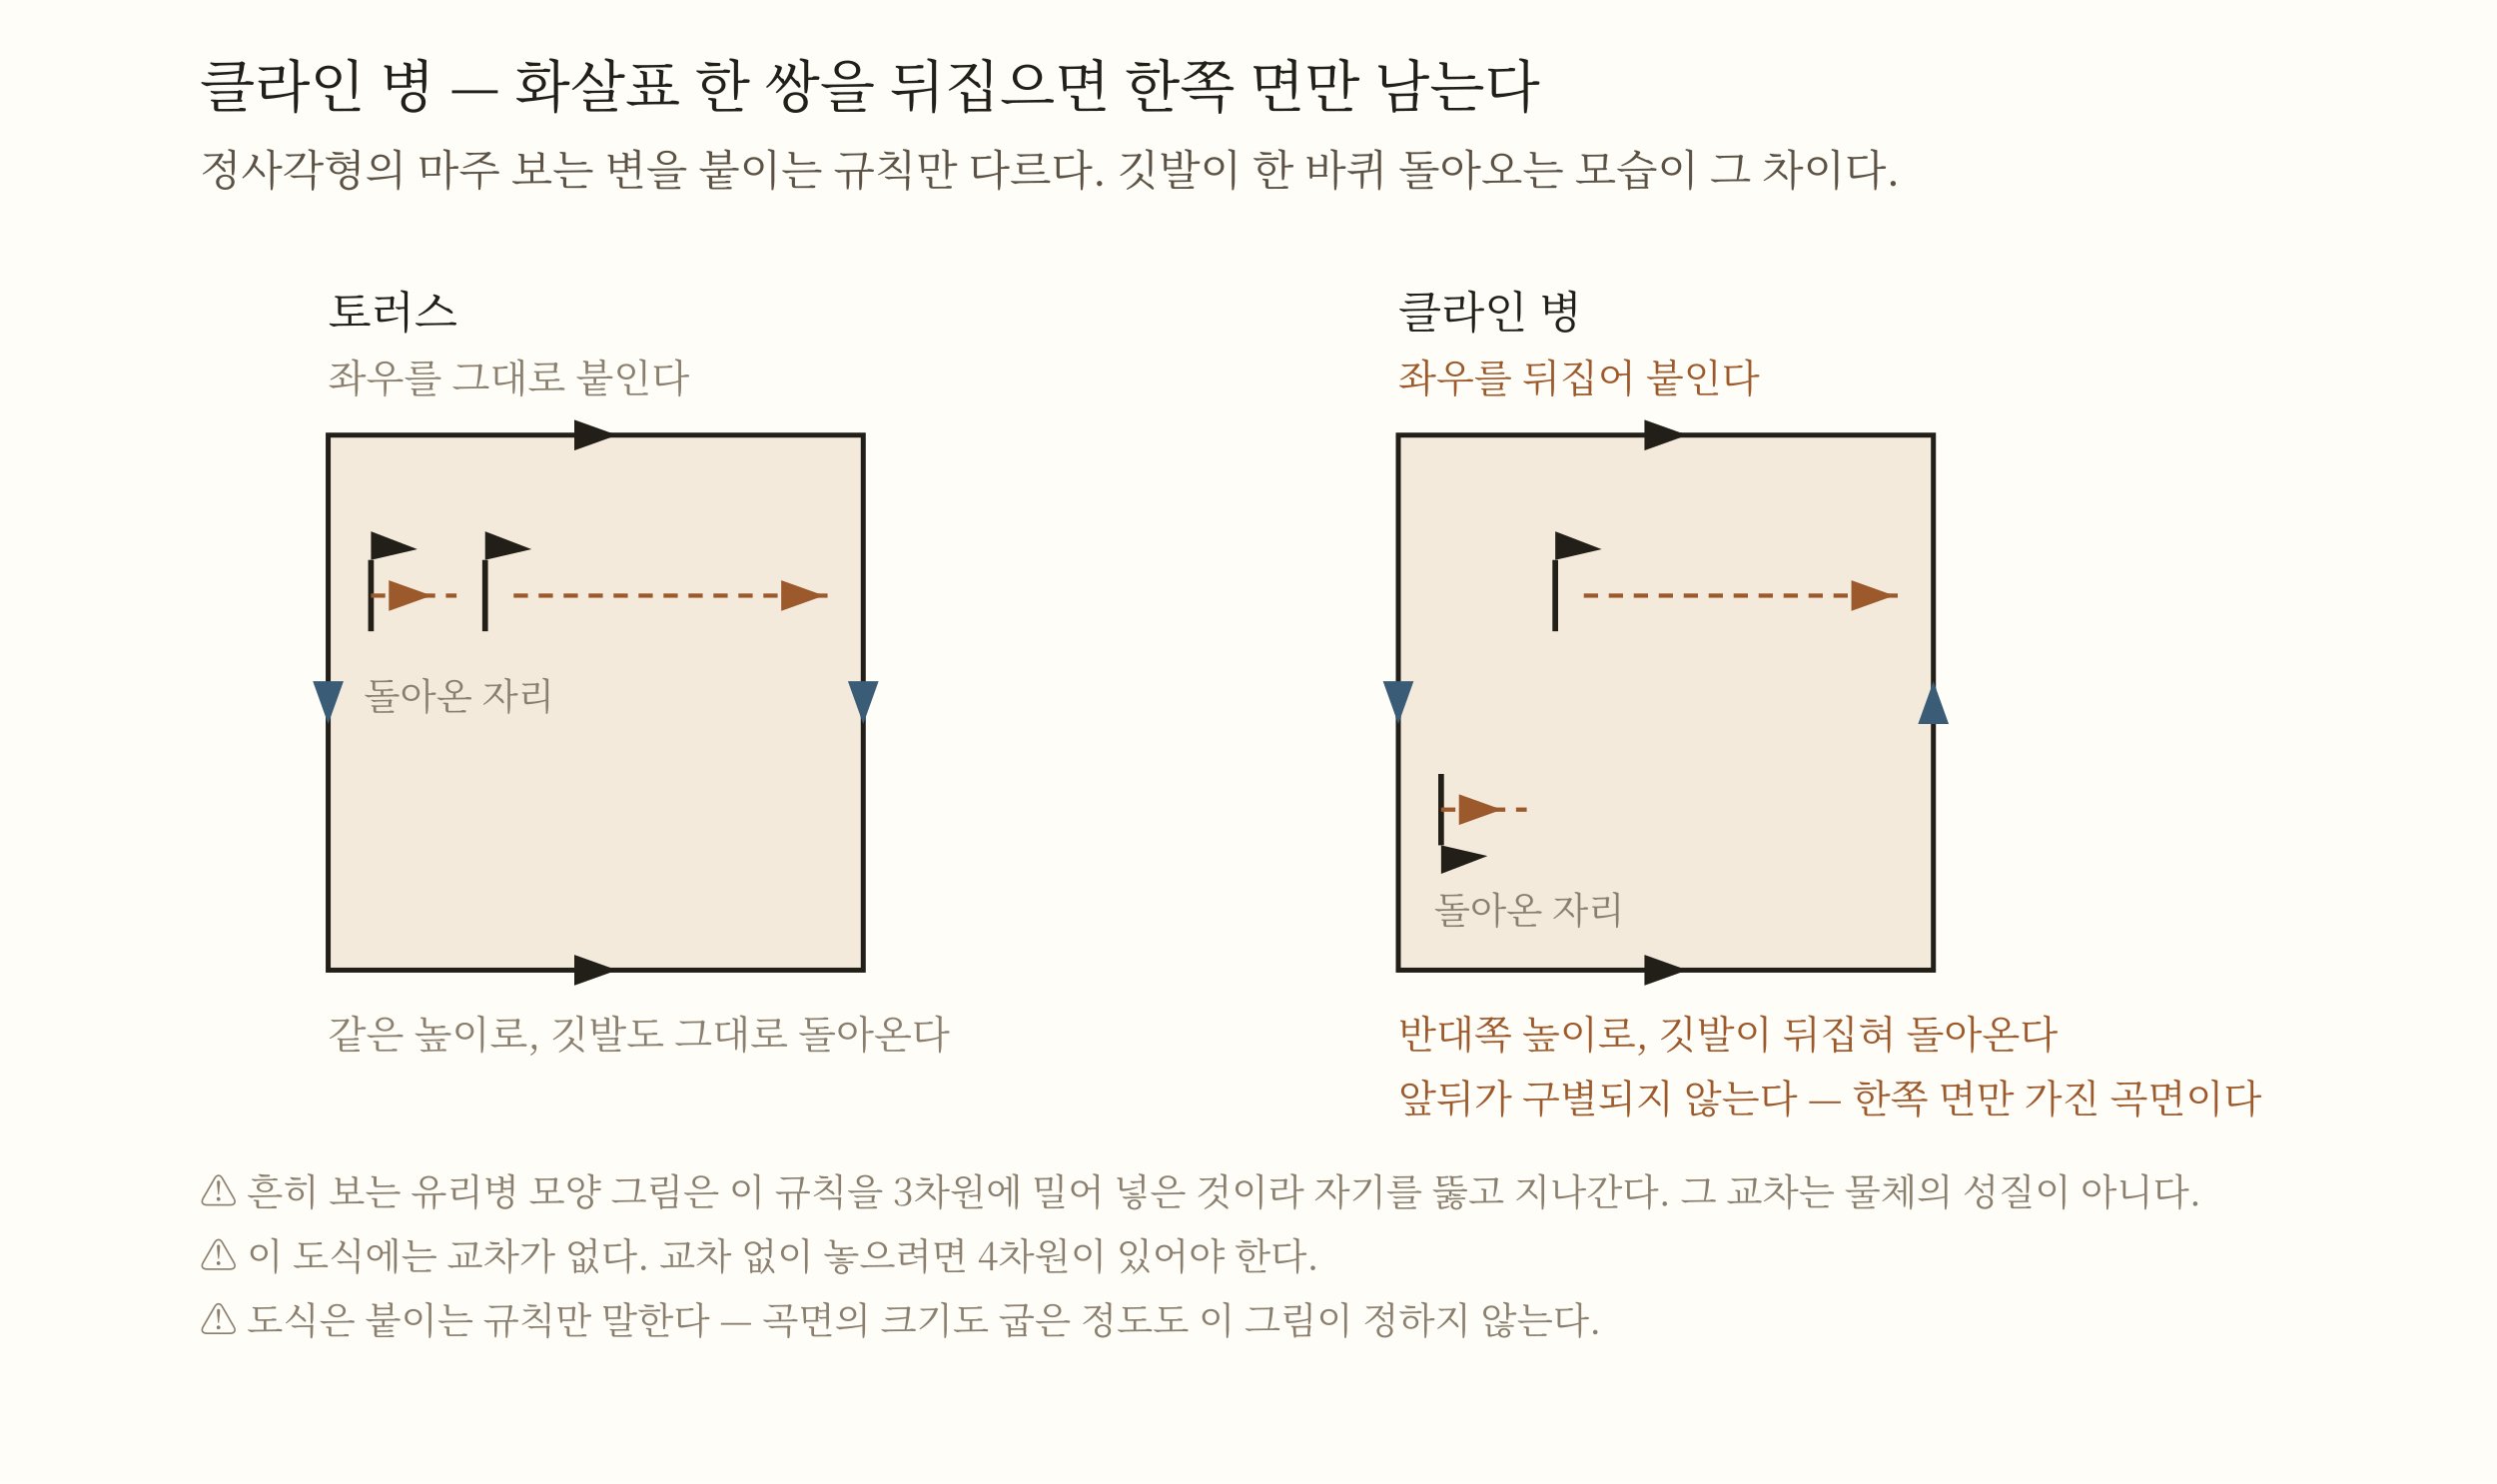
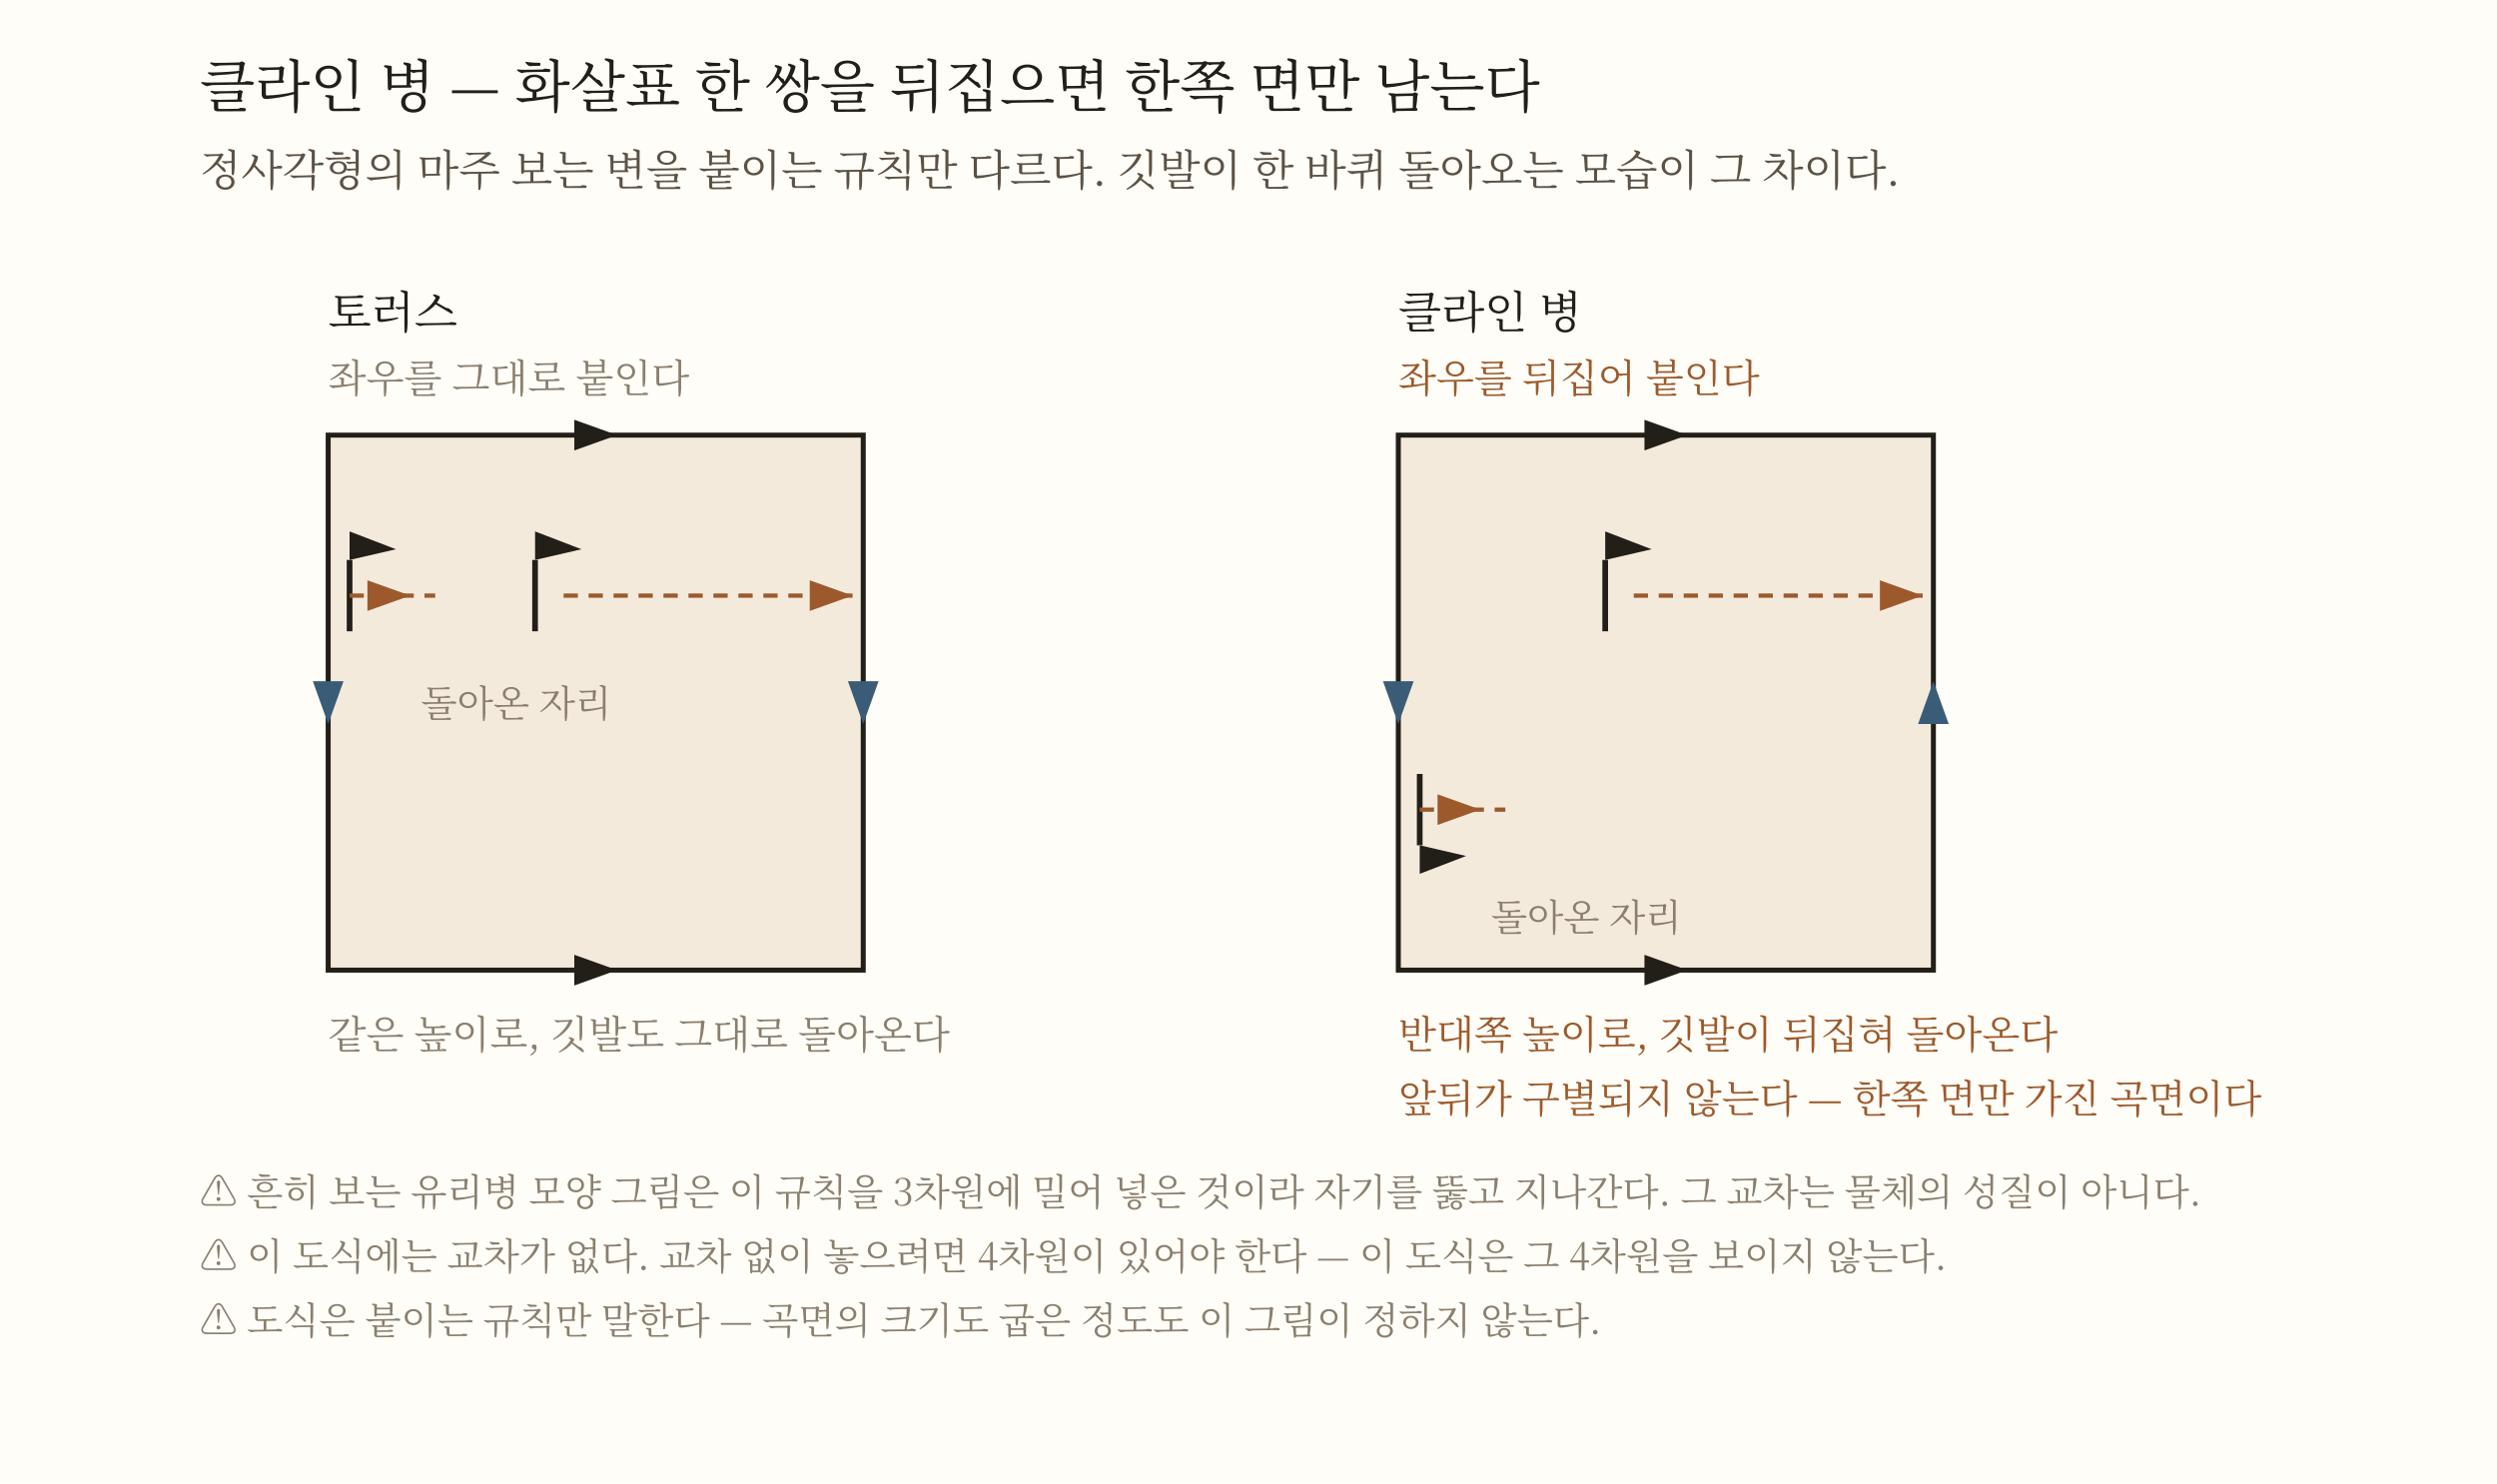
- <svg xmlns="http://www.w3.org/2000/svg" viewBox="0 0 700 416" role="img" aria-label="그림 위쪽에 「클라인 병 — 화살표 한 쌍을 뒤집으면 한쪽 면만 남는다」라는 표제가 있고 그 아래에 정사각형의 마주 보는 변을 붙이는 규칙만 다르며 깃발이 한 바퀴 돌아오는 모습이 그 차이라고 적혀 있다. 아래에 같은 크기의 정사각형 둘이 나란히 있다. 왼쪽 것의 제목은 토러스이고 좌우를 그대로 붙인다고 적혀 있으며, 위 변과 아래 변의 화살촉은 둘 다 오른쪽을 향하고 왼쪽 변과 오른쪽 변의 화살촉은 둘 다 아래를 향한다. 사각형 위쪽에 깃대가 하나 서 있고 깃발이 위에 달려 있으며, 거기서 오른쪽 변까지 파선 화살표가 그어져 있다. 왼쪽 변 같은 높이에 같은 모양의 깃대가 하나 더 있다. 그 아래에 같은 높이로 깃발도 그대로 돌아온다고 적혀 있다. 오른쪽 것의 제목은 클라인 병이고 좌우를 뒤집어 붙인다고 적혀 있으며, 위 변과 아래 변의 화살촉은 둘 다 오른쪽을 향하는데 왼쪽 변은 아래를 오른쪽 변은 위를 향한다. 같은 자리에서 나간 파선 화살표가 오른쪽 변에 닿고, 돌아온 깃대는 사각형의 아래쪽 반대 높이에 있으며 깃발이 아래에 달려 있고 그 아래에 돌아온다고 적혀 있으며 거기서도 짧은 파선 화살표가 오른쪽으로 나간다. 그 아래에 반대쪽 높이로 깃발이 뒤집혀 돌아온다고, 그리고 앞뒤가 구별되지 않으며 한쪽 면만 가진 곡면이라고 적혀 있다. 맨 아래에는 단서가 셋 있다. 첫째는 흔히 보는 유리병 모양 그림이 이 규칙을 3차원에 밀어 넣은 것이라 자기를 뚫고 지나가며 그 교차는 물체의 성질이 아니라는 것이고, 둘째는 이 도식에는 교차가 없으며 교차 없이 놓으려면 4차원이 있어야 한다는 것이고, 셋째는 도식이 붙이는 규칙만 말하며 곡면의 크기도 굽은 정도도 이 그림이 정하지 않는다는 것이다">
+ <svg xmlns="http://www.w3.org/2000/svg" viewBox="0 0 700 416" role="img" aria-label="그림 위쪽에 「클라인 병 — 화살표 한 쌍을 뒤집으면 한쪽 면만 남는다」라는 표제가 있고 그 아래에 정사각형의 마주 보는 변을 붙이는 규칙만 다르며 깃발이 한 바퀴 돌아오는 모습이 그 차이라고 적혀 있다. 아래에 같은 크기의 정사각형 둘이 나란히 있다. 왼쪽 것의 제목은 토러스이고 좌우를 그대로 붙인다고 적혀 있으며, 위 변과 아래 변의 화살촉은 둘 다 오른쪽을 향하고 왼쪽 변과 오른쪽 변의 화살촉은 둘 다 아래를 향한다. 사각형 위쪽에 깃대가 하나 서 있고 깃발이 위에 달려 있으며, 거기서 오른쪽 변까지 파선 화살표가 그어져 있다. 왼쪽 변 가까이 같은 높이에 같은 모양의 깃대가 하나 더 있고 그 깃대 아래 오른쪽에 돌아온 자리라고 적혀 있으며, 거기서도 짧은 파선 화살표가 오른쪽으로 나간다. 사각형 아래에 같은 높이로 깃발도 그대로 돌아온다고 적혀 있다. 오른쪽 것의 제목은 클라인 병이고 좌우를 뒤집어 붙인다고 적혀 있으며, 위 변과 아래 변의 화살촉은 둘 다 오른쪽을 향하는데 왼쪽 변은 아래를 오른쪽 변은 위를 향한다. 같은 높이에서 나간 파선 화살표가 오른쪽 변까지 그어져 있고, 돌아온 깃대는 사각형의 아래쪽 반대 높이에 있으며 깃발이 아래에 달려 있고 그 깃대 아래 오른쪽에 돌아온 자리라고 적혀 있으며, 거기서도 짧은 파선 화살표가 오른쪽으로 나간다. 사각형 아래에 반대쪽 높이로 깃발이 뒤집혀 돌아온다고, 그리고 앞뒤가 구별되지 않으며 한쪽 면만 가진 곡면이라고 적혀 있다. 맨 아래에는 단서가 셋 있다. 첫째는 흔히 보는 유리병 모양 그림이 이 규칙을 3차원에 밀어 넣은 것이라 자기를 뚫고 지나가며 그 교차는 물체의 성질이 아니라는 것이고, 둘째는 이 도식에는 교차가 없으며 교차 없이 놓으려면 4차원이 있어야 하는데 이 도식은 그 4차원을 보이지 않는다는 것이고, 셋째는 도식이 붙이는 규칙만 말하며 곡면의 크기도 굽은 정도도 이 그림이 정하지 않는다는 것이다">
  <style>
    text{font-family:EB Garamond, Georgia, 'Noto Serif KR', 'Noto Serif CJK KR', NanumMyeongjo, Batang, AppleMyungjo, serif;font-variant-numeric:lining-nums;font-feature-settings:"lnum" 1;fill:#221E18;}
    .dim{fill:#5B5245;} .sien{fill:#9C5A2C;} .ax{fill:#8A7F6E;}
    .sq{fill:#F4EADC;stroke:#221E18;stroke-width:1.4;}
    .arr{fill:#221E18;} .arr2{fill:#3A5C77;} .arrt{fill:#9C5A2C;}
    .trip{stroke:#9C5A2C;stroke-width:1.2;stroke-dasharray:4 3;}
    .glyph{stroke:#221E18;stroke-width:1.6;fill:none;} .glyphf{fill:#221E18;}
  </style>
  <rect width="700" height="416" fill="#FFFDF7" />
  <text x="56" y="30" font-size="16">클라인 병 — 화살표 한 쌍을 뒤집으면 한쪽 면만 남는다</text>
  <text x="56" y="52" font-size="12" class="dim">정사각형의 마주 보는 변을 붙이는 규칙만 다르다. 깃발이 한 바퀴 돌아오는 모습이 그 차이다.</text>
  <text x="92" y="92" font-size="12.5">토러스</text>
  <text x="92" y="110" font-size="11" class="ax">좌우를 그대로 붙인다</text>
  <rect x="92.0" y="122.0" width="150" height="150" class="sq" />
  <path d="M 173.0 122.0 L 161.0 126.3 L 161.0 117.7 Z" class="arr" />
  <path d="M 173.0 272.0 L 161.0 276.3 L 161.0 267.7 Z" class="arr" />
  <path d="M 92.0 203.0 L 87.7 191.0 L 96.3 191.0 Z" class="arr2" />
  <path d="M 242.0 203.0 L 237.7 191.0 L 246.3 191.0 Z" class="arr2" />
-   <line x1="144.0" y1="167.0" x2="234.0" y2="167.0" class="trip" />
-   <path d="M 231.0 167.0 L 219.0 171.3 L 219.0 162.7 Z" class="arrt" />
-   <path d="M 136.0 157.0 L 136.0 177.0" class="glyph" />
-   <path d="M 136.0 157.0 L 149.0 154.0 L 136.0 149.0 Z" class="glyphf" />
-   <path d="M 104.0 157.0 L 104.0 177.0" class="glyph" />
-   <path d="M 104.0 157.0 L 117.0 154.0 L 104.0 149.0 Z" class="glyphf" />
-   <line x1="104.0" y1="167.0" x2="128.0" y2="167.0" class="trip" />
-   <path d="M 121.0 167.0 L 109.0 171.3 L 109.0 162.7 Z" class="arrt" />
-   <text x="102.0" y="199.0" font-size="10.5" class="ax">돌아온 자리</text>
+   <line x1="158.0" y1="167.0" x2="242.0" y2="167.0" class="trip" />
+   <path d="M 239.0 167.0 L 227.0 171.3 L 227.0 162.7 Z" class="arrt" />
+   <path d="M 150.0 157.0 L 150.0 177.0" class="glyph" />
+   <path d="M 150.0 157.0 L 163.0 154.0 L 150.0 149.0 Z" class="glyphf" />
+   <path d="M 98.0 157.0 L 98.0 177.0" class="glyph" />
+   <path d="M 98.0 157.0 L 111.0 154.0 L 98.0 149.0 Z" class="glyphf" />
+   <line x1="98.0" y1="167.0" x2="122.0" y2="167.0" class="trip" />
+   <path d="M 115.0 167.0 L 103.0 171.3 L 103.0 162.7 Z" class="arrt" />
+   <text x="118.0" y="201.0" font-size="10.5" class="ax">돌아온 자리</text>
  <text x="392" y="92" font-size="12.5">클라인 병</text>
  <text x="392" y="110" font-size="11" class="sien">좌우를 뒤집어 붙인다</text>
  <rect x="392.0" y="122.0" width="150" height="150" class="sq" />
  <path d="M 473.0 122.0 L 461.0 126.3 L 461.0 117.7 Z" class="arr" />
  <path d="M 473.0 272.0 L 461.0 276.3 L 461.0 267.7 Z" class="arr" />
  <path d="M 392.0 203.0 L 387.7 191.0 L 396.3 191.0 Z" class="arr2" />
  <path d="M 542.0 191.0 L 546.3 203.0 L 537.7 203.0 Z" class="arr2" />
-   <line x1="444.0" y1="167.0" x2="534.0" y2="167.0" class="trip" />
-   <path d="M 531.0 167.0 L 519.0 171.3 L 519.0 162.7 Z" class="arrt" />
-   <path d="M 436.0 157.0 L 436.0 177.0" class="glyph" />
-   <path d="M 436.0 157.0 L 449.0 154.0 L 436.0 149.0 Z" class="glyphf" />
-   <path d="M 404.0 217.0 L 404.0 237.0" class="glyph" />
-   <path d="M 404.0 237.0 L 417.0 240.0 L 404.0 245.0 Z" class="glyphf" />
-   <line x1="404.0" y1="227.0" x2="428.0" y2="227.0" class="trip" />
-   <path d="M 421.0 227.0 L 409.0 231.3 L 409.0 222.7 Z" class="arrt" />
-   <text x="402.0" y="259.0" font-size="10.5" class="ax">돌아온 자리</text>
+   <line x1="458.0" y1="167.0" x2="542.0" y2="167.0" class="trip" />
+   <path d="M 539.0 167.0 L 527.0 171.3 L 527.0 162.7 Z" class="arrt" />
+   <path d="M 450.0 157.0 L 450.0 177.0" class="glyph" />
+   <path d="M 450.0 157.0 L 463.0 154.0 L 450.0 149.0 Z" class="glyphf" />
+   <path d="M 398.0 217.0 L 398.0 237.0" class="glyph" />
+   <path d="M 398.0 237.0 L 411.0 240.0 L 398.0 245.0 Z" class="glyphf" />
+   <line x1="398.0" y1="227.0" x2="422.0" y2="227.0" class="trip" />
+   <path d="M 415.0 227.0 L 403.0 231.3 L 403.0 222.7 Z" class="arrt" />
+   <text x="418.0" y="261.0" font-size="10.5" class="ax">돌아온 자리</text>
  <text x="92" y="294" font-size="11" class="ax">같은 높이로, 깃발도 그대로 돌아온다</text>
  <text x="392" y="294" font-size="11" class="sien">반대쪽 높이로, 깃발이 뒤집혀 돌아온다</text>
  <text x="392" y="312" font-size="11" class="sien">앞뒤가 구별되지 않는다 — 한쪽 면만 가진 곡면이다</text>
  <text x="56" y="338" font-size="10.5" class="ax">⚠ 흔히 보는 유리병 모양 그림은 이 규칙을 3차원에 밀어 넣은 것이라 자기를 뚫고 지나간다. 그 교차는 물체의 성질이 아니다.</text>
-   <text x="56" y="356" font-size="10.5" class="ax">⚠ 이 도식에는 교차가 없다. 교차 없이 놓으려면 4차원이 있어야 한다.</text>
+   <text x="56" y="356" font-size="10.5" class="ax">⚠ 이 도식에는 교차가 없다. 교차 없이 놓으려면 4차원이 있어야 한다 — 이 도식은 그 4차원을 보이지 않는다.</text>
  <text x="56" y="374" font-size="10.5" class="ax">⚠ 도식은 붙이는 규칙만 말한다 — 곡면의 크기도 굽은 정도도 이 그림이 정하지 않는다.</text>
</svg>
